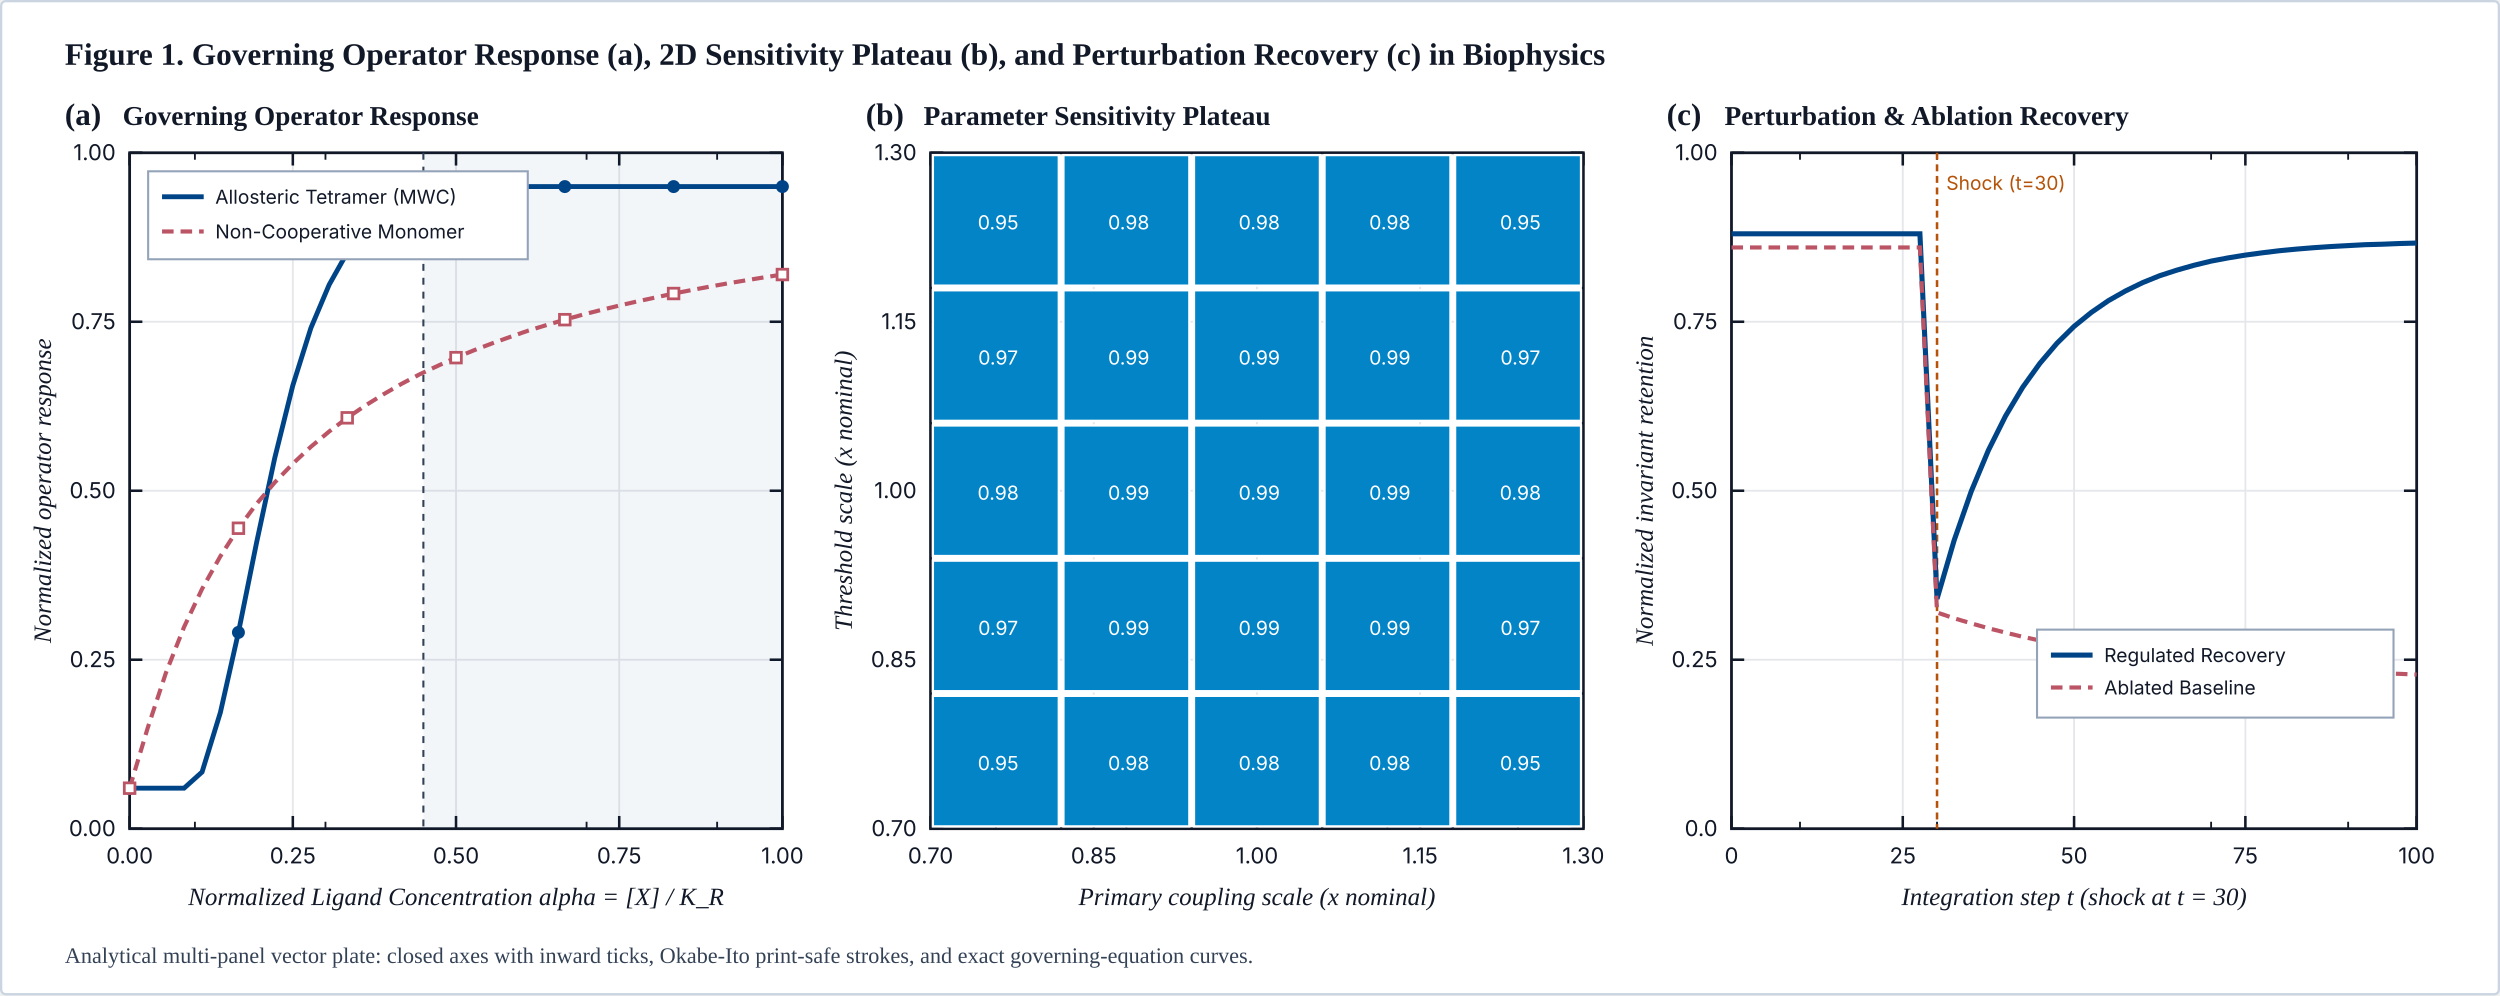
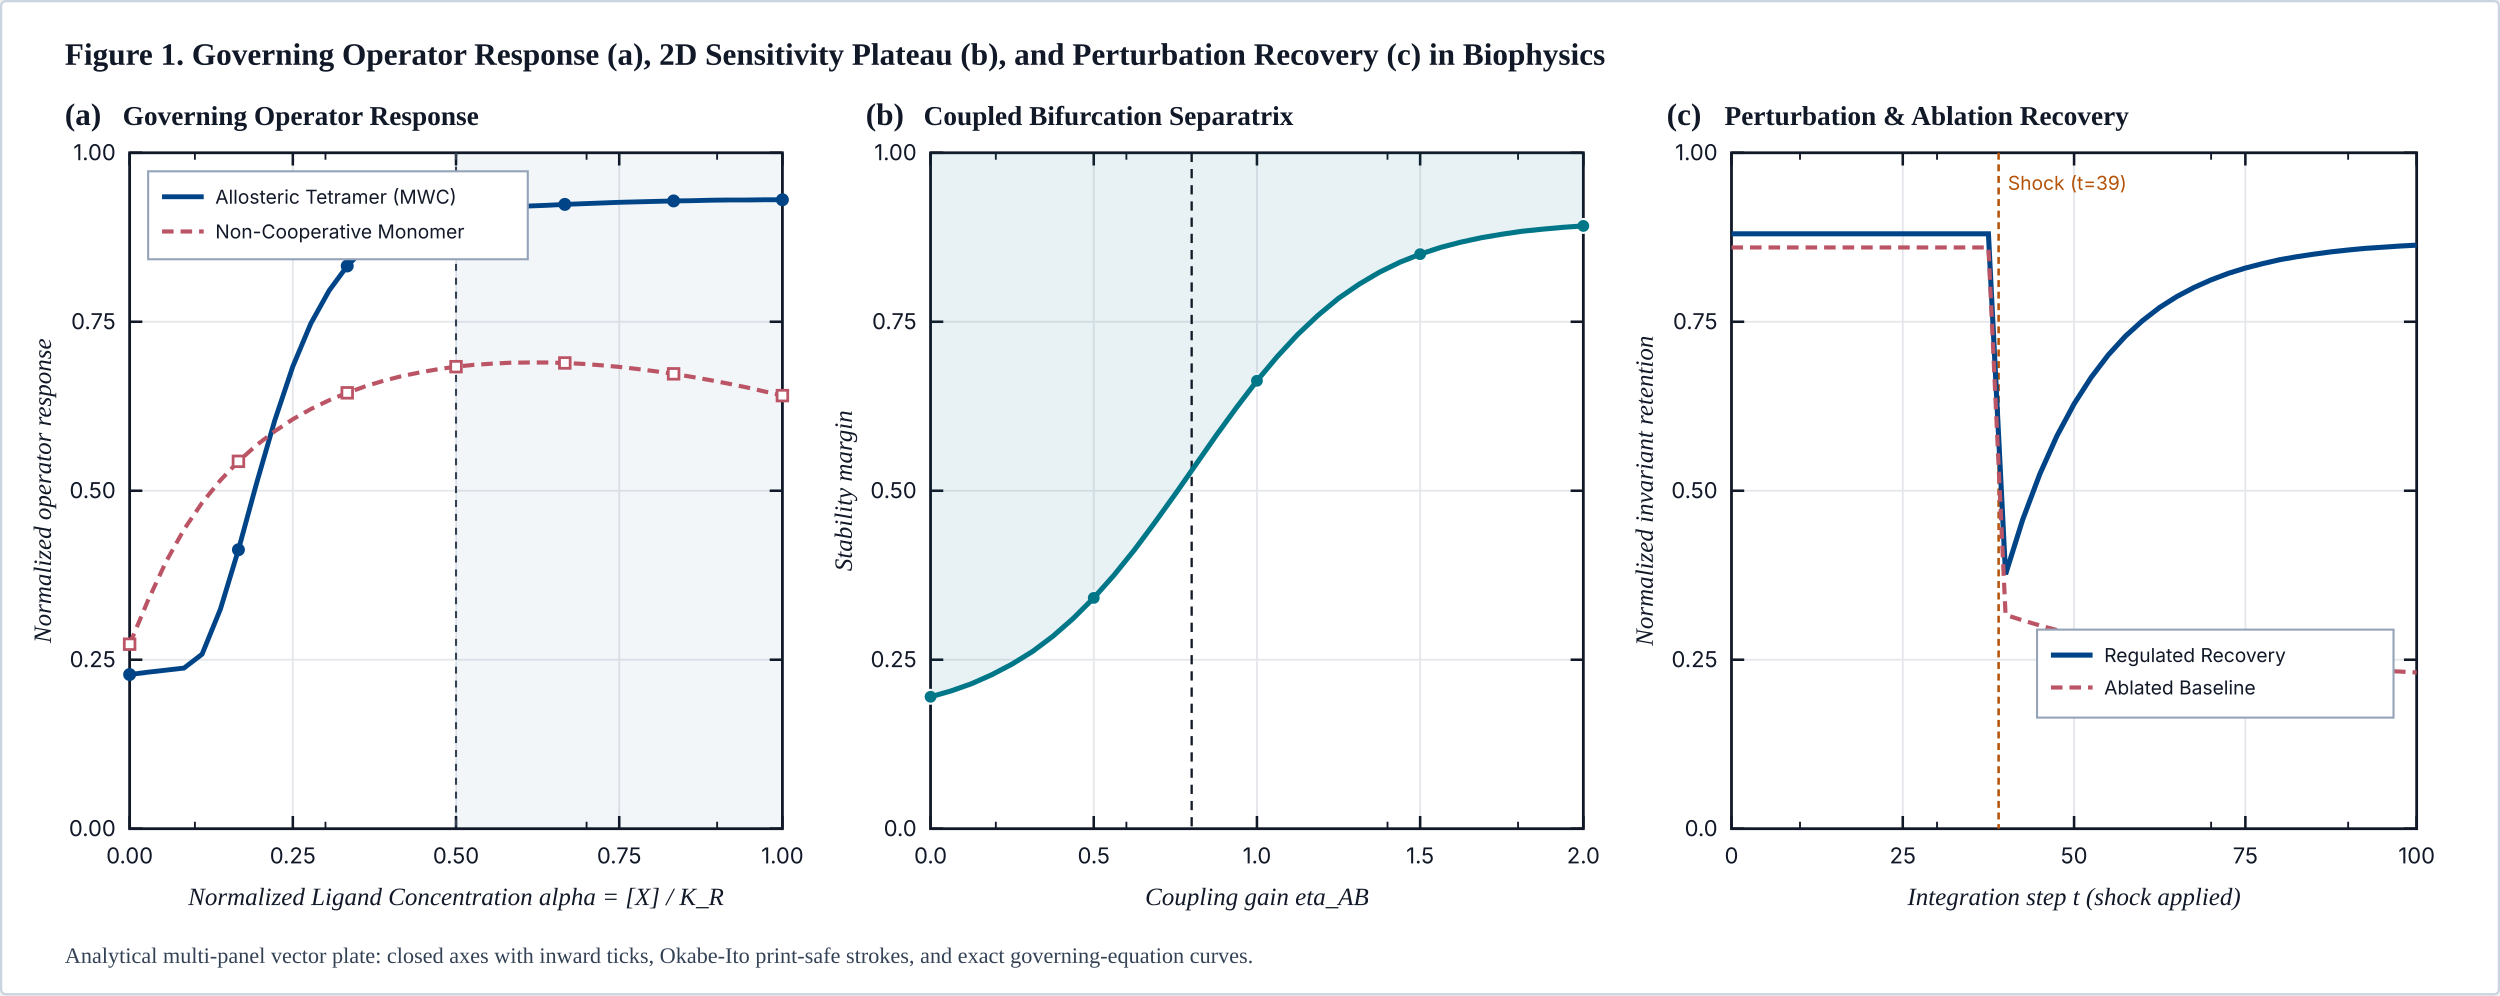
<svg xmlns="http://www.w3.org/2000/svg" viewBox="0 0 1080 430" width="1080" height="430" role="img" data-figure-style="journal-multipanel">
  <rect x="0.5" y="0.5" width="1079" height="429" rx="2" fill="#ffffff" stroke="#cbd5e1" stroke-width="1" />
  <text x="28" y="28" fill="#111827" font-family="Georgia, 'Times New Roman', serif" font-size="13.5" font-weight="700">Figure 1. Governing Operator Response (a), 2D Sensitivity Plateau (b), and Perturbation Recovery (c) in Biophysics</text>
  <text x="28.0" y="54.0" fill="#111827" font-family="Georgia, 'Times New Roman', serif" font-size="13.5" font-weight="700">(a)</text>
  <text x="53.0" y="54.0" fill="#111827" font-family="Georgia, 'Times New Roman', serif" font-size="11.8" font-weight="600">Governing Operator Response</text>
  <line x1="56.0" y1="358.0" x2="338.0" y2="358.0" stroke="#e5e7eb" stroke-width="0.8" />
  <line x1="56.0" y1="285.0" x2="338.0" y2="285.0" stroke="#e5e7eb" stroke-width="0.8" />
  <line x1="56.0" y1="212.0" x2="338.0" y2="212.0" stroke="#e5e7eb" stroke-width="0.8" />
  <line x1="56.0" y1="139.0" x2="338.0" y2="139.0" stroke="#e5e7eb" stroke-width="0.8" />
  <line x1="56.0" y1="66.0" x2="338.0" y2="66.0" stroke="#e5e7eb" stroke-width="0.8" />
  <line x1="56.0" y1="66.0" x2="56.0" y2="358.0" stroke="#e5e7eb" stroke-width="0.8" />
  <line x1="126.5" y1="66.0" x2="126.5" y2="358.0" stroke="#e5e7eb" stroke-width="0.8" />
  <line x1="197.0" y1="66.0" x2="197.0" y2="358.0" stroke="#e5e7eb" stroke-width="0.8" />
  <line x1="267.5" y1="66.0" x2="267.5" y2="358.0" stroke="#e5e7eb" stroke-width="0.8" />
  <line x1="338.0" y1="66.0" x2="338.0" y2="358.0" stroke="#e5e7eb" stroke-width="0.8" />
  <rect x="56.0" y="66.0" width="282.0" height="292.0" fill="none" stroke="#111827" stroke-width="1.2" />
  <line x1="56.0" y1="358.0" x2="56.0" y2="352.5" stroke="#111827" stroke-width="1.1" />
  <line x1="56.0" y1="66.0" x2="56.0" y2="71.5" stroke="#111827" stroke-width="1.1" />
  <text x="56.0" y="373.0" text-anchor="middle" fill="#111827" font-family="Inter, 'Helvetica Neue', Arial, sans-serif" font-size="9.5">0.00</text>
  <line x1="126.5" y1="358.0" x2="126.5" y2="352.5" stroke="#111827" stroke-width="1.1" />
  <line x1="126.5" y1="66.0" x2="126.5" y2="71.5" stroke="#111827" stroke-width="1.1" />
  <text x="126.5" y="373.0" text-anchor="middle" fill="#111827" font-family="Inter, 'Helvetica Neue', Arial, sans-serif" font-size="9.5">0.25</text>
  <line x1="197.0" y1="358.0" x2="197.0" y2="352.5" stroke="#111827" stroke-width="1.1" />
  <line x1="197.0" y1="66.0" x2="197.0" y2="71.5" stroke="#111827" stroke-width="1.1" />
  <text x="197.0" y="373.0" text-anchor="middle" fill="#111827" font-family="Inter, 'Helvetica Neue', Arial, sans-serif" font-size="9.5">0.50</text>
  <line x1="267.5" y1="358.0" x2="267.5" y2="352.5" stroke="#111827" stroke-width="1.1" />
  <line x1="267.5" y1="66.0" x2="267.5" y2="71.5" stroke="#111827" stroke-width="1.1" />
  <text x="267.5" y="373.0" text-anchor="middle" fill="#111827" font-family="Inter, 'Helvetica Neue', Arial, sans-serif" font-size="9.5">0.75</text>
  <line x1="338.0" y1="358.0" x2="338.0" y2="352.5" stroke="#111827" stroke-width="1.1" />
  <line x1="338.0" y1="66.0" x2="338.0" y2="71.5" stroke="#111827" stroke-width="1.1" />
  <text x="338.0" y="373.0" text-anchor="middle" fill="#111827" font-family="Inter, 'Helvetica Neue', Arial, sans-serif" font-size="9.5">1.00</text>
  <line x1="84.2" y1="358.0" x2="84.2" y2="355.0" stroke="#111827" stroke-width="0.8" />
  <line x1="84.2" y1="66.0" x2="84.2" y2="69.0" stroke="#111827" stroke-width="0.8" />
  <line x1="140.6" y1="358.0" x2="140.6" y2="355.0" stroke="#111827" stroke-width="0.8" />
  <line x1="140.6" y1="66.0" x2="140.6" y2="69.0" stroke="#111827" stroke-width="0.8" />
  <line x1="197.0" y1="358.0" x2="197.0" y2="355.0" stroke="#111827" stroke-width="0.8" />
  <line x1="197.0" y1="66.0" x2="197.0" y2="69.0" stroke="#111827" stroke-width="0.8" />
  <line x1="253.4" y1="358.0" x2="253.4" y2="355.0" stroke="#111827" stroke-width="0.8" />
  <line x1="253.4" y1="66.0" x2="253.4" y2="69.0" stroke="#111827" stroke-width="0.8" />
  <line x1="309.8" y1="358.0" x2="309.8" y2="355.0" stroke="#111827" stroke-width="0.8" />
  <line x1="309.8" y1="66.0" x2="309.8" y2="69.0" stroke="#111827" stroke-width="0.8" />
  <line x1="56.0" y1="358.0" x2="61.5" y2="358.0" stroke="#111827" stroke-width="1.1" />
  <line x1="338.0" y1="358.0" x2="332.5" y2="358.0" stroke="#111827" stroke-width="1.1" />
  <text x="50.0" y="361.2" text-anchor="end" fill="#111827" font-family="Inter, 'Helvetica Neue', Arial, sans-serif" font-size="9.5">0.00</text>
  <line x1="56.0" y1="285.0" x2="61.5" y2="285.0" stroke="#111827" stroke-width="1.1" />
  <line x1="338.0" y1="285.0" x2="332.5" y2="285.0" stroke="#111827" stroke-width="1.1" />
  <text x="50.0" y="288.2" text-anchor="end" fill="#111827" font-family="Inter, 'Helvetica Neue', Arial, sans-serif" font-size="9.5">0.25</text>
  <line x1="56.0" y1="212.0" x2="61.5" y2="212.0" stroke="#111827" stroke-width="1.1" />
  <line x1="338.0" y1="212.0" x2="332.5" y2="212.0" stroke="#111827" stroke-width="1.1" />
  <text x="50.0" y="215.2" text-anchor="end" fill="#111827" font-family="Inter, 'Helvetica Neue', Arial, sans-serif" font-size="9.5">0.50</text>
  <line x1="56.0" y1="139.0" x2="61.5" y2="139.0" stroke="#111827" stroke-width="1.1" />
  <line x1="338.0" y1="139.0" x2="332.5" y2="139.0" stroke="#111827" stroke-width="1.1" />
  <text x="50.0" y="142.2" text-anchor="end" fill="#111827" font-family="Inter, 'Helvetica Neue', Arial, sans-serif" font-size="9.5">0.75</text>
  <line x1="56.0" y1="66.0" x2="61.5" y2="66.0" stroke="#111827" stroke-width="1.1" />
  <line x1="338.0" y1="66.0" x2="332.5" y2="66.0" stroke="#111827" stroke-width="1.1" />
  <text x="50.0" y="69.2" text-anchor="end" fill="#111827" font-family="Inter, 'Helvetica Neue', Arial, sans-serif" font-size="9.5">1.00</text>
  <text x="197.0" y="391.0" text-anchor="middle" fill="#111827" font-family="Georgia, 'Times New Roman', serif" font-size="10.8" font-style="italic">Normalized Ligand Concentration alpha = [X] / K_R</text>
  <text x="22.0" y="212.0" text-anchor="middle" transform="rotate(-90 22.0 212.0)" fill="#111827" font-family="Georgia, 'Times New Roman', serif" font-size="10.8" font-style="italic">Normalized operator response</text>
-   <rect x="182.9" y="66.0" width="155.1" height="292.0" fill="#004488" fill-opacity="0.05" />
-   <line x1="182.9" y1="66.0" x2="182.9" y2="358.0" stroke="#334155" stroke-width="0.9" stroke-dasharray="3 3" />
-   <path d="M56.0,340.5 L63.8,340.5 L71.7,340.5 L79.5,340.5 L87.3,333.5 L95.2,307.8 L103.0,273.2 L110.8,234.6 L118.7,197.8 L126.5,166.5 L134.3,141.7 L142.2,123.0 L150.0,109.1 L157.8,98.9 L165.7,91.4 L173.5,85.8 L181.3,81.6 L189.2,80.6 L197.0,80.6 L204.8,80.6 L212.7,80.6 L220.5,80.6 L228.3,80.6 L236.2,80.6 L244.0,80.6 L251.8,80.6 L259.7,80.6 L267.5,80.6 L275.3,80.6 L283.2,80.6 L291.0,80.6 L298.8,80.6 L306.7,80.6 L314.5,80.6 L322.3,80.6 L330.2,80.6 L338.0,80.6" fill="none" stroke="#004488" stroke-width="2.1" />
-   <path d="M56.0,340.5 L63.8,314.5 L71.7,290.6 L79.5,270.9 L87.3,254.4 L95.2,240.3 L103.0,228.2 L110.8,217.7 L118.7,208.4 L126.5,200.3 L134.3,193.0 L142.2,186.4 L150.0,180.5 L157.8,175.2 L165.7,170.3 L173.5,165.8 L181.3,161.7 L189.2,158.0 L197.0,154.5 L204.8,151.3 L212.7,148.3 L220.5,145.5 L228.3,142.8 L236.2,140.4 L244.0,138.1 L251.8,135.9 L259.7,133.9 L267.5,132.0 L275.3,130.2 L283.2,128.5 L291.0,126.8 L298.8,125.3 L306.7,123.8 L314.5,122.4 L322.3,121.1 L330.2,119.8 L338.0,118.6" fill="none" stroke="#bb5566" stroke-width="1.8" stroke-dasharray="5 3" />
-   <circle cx="56.0" cy="340.5" r="2.8" fill="#004488" />
-   <rect x="53.7" y="338.2" width="4.6" height="4.6" fill="#ffffff" stroke="#bb5566" stroke-width="1.2" />
-   <circle cx="103.0" cy="273.2" r="2.8" fill="#004488" />
-   <rect x="100.7" y="225.9" width="4.6" height="4.6" fill="#ffffff" stroke="#bb5566" stroke-width="1.2" />
-   <circle cx="150.0" cy="109.1" r="2.8" fill="#004488" />
-   <rect x="147.7" y="178.2" width="4.6" height="4.6" fill="#ffffff" stroke="#bb5566" stroke-width="1.2" />
-   <circle cx="197.0" cy="80.6" r="2.8" fill="#004488" />
-   <rect x="194.7" y="152.2" width="4.6" height="4.6" fill="#ffffff" stroke="#bb5566" stroke-width="1.2" />
-   <circle cx="244.0" cy="80.6" r="2.8" fill="#004488" />
-   <rect x="241.7" y="135.8" width="4.6" height="4.6" fill="#ffffff" stroke="#bb5566" stroke-width="1.2" />
-   <circle cx="291.0" cy="80.6" r="2.8" fill="#004488" />
-   <rect x="288.7" y="124.5" width="4.6" height="4.6" fill="#ffffff" stroke="#bb5566" stroke-width="1.2" />
-   <circle cx="338.0" cy="80.6" r="2.8" fill="#004488" />
-   <rect x="335.7" y="116.3" width="4.6" height="4.6" fill="#ffffff" stroke="#bb5566" stroke-width="1.2" />
+   <rect x="197.0" y="66.0" width="141.0" height="292.0" fill="#004488" fill-opacity="0.05" />
+   <line x1="197.0" y1="66.0" x2="197.0" y2="358.0" stroke="#334155" stroke-width="0.9" stroke-dasharray="3 3" />
+   <path d="M56.0,291.4 L63.8,290.4 L71.7,289.5 L79.5,288.6 L87.3,282.6 L95.2,263.2 L103.0,237.5 L110.8,208.9 L118.7,181.6 L126.5,158.3 L134.3,139.7 L142.2,125.5 L150.0,114.9 L157.8,106.9 L165.7,100.8 L173.5,96.2 L181.3,92.6 L189.2,91.3 L197.0,90.8 L204.8,90.3 L212.7,89.9 L220.5,89.4 L228.3,89.0 L236.2,88.7 L244.0,88.3 L251.8,88.0 L259.7,87.7 L267.5,87.4 L275.3,87.2 L283.2,87.0 L291.0,86.8 L298.8,86.7 L306.7,86.5 L314.5,86.4 L322.3,86.4 L330.2,86.3 L338.0,86.3" fill="none" stroke="#004488" stroke-width="2.1" />
+   <path d="M56.0,278.3 L63.8,259.7 L71.7,242.7 L79.5,228.7 L87.3,217.2 L95.2,207.5 L103.0,199.3 L110.8,192.3 L118.7,186.3 L126.5,181.1 L134.3,176.7 L142.2,172.9 L150.0,169.7 L157.8,166.9 L165.7,164.5 L173.5,162.5 L181.3,160.9 L189.2,159.5 L197.0,158.4 L204.8,157.6 L212.7,157.1 L220.5,156.7 L228.3,156.6 L236.2,156.6 L244.0,156.8 L251.8,157.2 L259.7,157.8 L267.5,158.5 L275.3,159.4 L283.2,160.4 L291.0,161.5 L298.8,162.8 L306.7,164.2 L314.5,165.7 L322.3,167.3 L330.2,169.1 L338.0,170.9" fill="none" stroke="#bb5566" stroke-width="1.8" stroke-dasharray="5 3" />
+   <circle cx="56.0" cy="291.4" r="2.8" fill="#004488" />
+   <rect x="53.7" y="276.0" width="4.6" height="4.6" fill="#ffffff" stroke="#bb5566" stroke-width="1.2" />
+   <circle cx="103.0" cy="237.5" r="2.8" fill="#004488" />
+   <rect x="100.7" y="197.0" width="4.6" height="4.6" fill="#ffffff" stroke="#bb5566" stroke-width="1.2" />
+   <circle cx="150.0" cy="114.9" r="2.8" fill="#004488" />
+   <rect x="147.7" y="167.4" width="4.6" height="4.6" fill="#ffffff" stroke="#bb5566" stroke-width="1.2" />
+   <circle cx="197.0" cy="90.8" r="2.8" fill="#004488" />
+   <rect x="194.7" y="156.1" width="4.6" height="4.6" fill="#ffffff" stroke="#bb5566" stroke-width="1.2" />
+   <circle cx="244.0" cy="88.3" r="2.8" fill="#004488" />
+   <rect x="241.7" y="154.5" width="4.6" height="4.6" fill="#ffffff" stroke="#bb5566" stroke-width="1.2" />
+   <circle cx="291.0" cy="86.8" r="2.8" fill="#004488" />
+   <rect x="288.7" y="159.2" width="4.6" height="4.6" fill="#ffffff" stroke="#bb5566" stroke-width="1.2" />
+   <circle cx="338.0" cy="86.3" r="2.8" fill="#004488" />
+   <rect x="335.7" y="168.6" width="4.6" height="4.6" fill="#ffffff" stroke="#bb5566" stroke-width="1.2" />
  <rect x="64.0" y="74.0" width="164" height="38" fill="#ffffff" stroke="#94a3b8" stroke-width="0.9" />
  <line x1="70.0" y1="85.0" x2="88.0" y2="85.0" stroke="#004488" stroke-width="2.1" />
  <text x="93.0" y="88.0" fill="#111827" font-family="Inter, 'Helvetica Neue', Arial, sans-serif" font-size="8.3">Allosteric Tetramer (MWC)</text>
  <line x1="70.0" y1="100.0" x2="88.0" y2="100.0" stroke="#bb5566" stroke-width="1.8" stroke-dasharray="5 3" />
  <text x="93.0" y="103.0" fill="#111827" font-family="Inter, 'Helvetica Neue', Arial, sans-serif" font-size="8.3">Non-Cooperative Monomer</text>
  <text x="374.0" y="54.0" fill="#111827" font-family="Georgia, 'Times New Roman', serif" font-size="13.5" font-weight="700">(b)</text>
-   <text x="399.0" y="54.0" fill="#111827" font-family="Georgia, 'Times New Roman', serif" font-size="11.8" font-weight="600">Parameter Sensitivity Plateau</text>
+   <text x="399.0" y="54.0" fill="#111827" font-family="Georgia, 'Times New Roman', serif" font-size="11.8" font-weight="600">Coupled Bifurcation Separatrix</text>
  <line x1="402.0" y1="358.0" x2="684.0" y2="358.0" stroke="#e5e7eb" stroke-width="0.8" />
  <line x1="402.0" y1="285.0" x2="684.0" y2="285.0" stroke="#e5e7eb" stroke-width="0.8" />
  <line x1="402.0" y1="212.0" x2="684.0" y2="212.0" stroke="#e5e7eb" stroke-width="0.8" />
  <line x1="402.0" y1="139.0" x2="684.0" y2="139.0" stroke="#e5e7eb" stroke-width="0.8" />
  <line x1="402.0" y1="66.0" x2="684.0" y2="66.0" stroke="#e5e7eb" stroke-width="0.8" />
  <line x1="402.0" y1="66.0" x2="402.0" y2="358.0" stroke="#e5e7eb" stroke-width="0.8" />
  <line x1="472.5" y1="66.0" x2="472.5" y2="358.0" stroke="#e5e7eb" stroke-width="0.8" />
  <line x1="543.0" y1="66.0" x2="543.0" y2="358.0" stroke="#e5e7eb" stroke-width="0.8" />
  <line x1="613.5" y1="66.0" x2="613.5" y2="358.0" stroke="#e5e7eb" stroke-width="0.8" />
  <line x1="684.0" y1="66.0" x2="684.0" y2="358.0" stroke="#e5e7eb" stroke-width="0.8" />
  <rect x="402.0" y="66.0" width="282.0" height="292.0" fill="none" stroke="#111827" stroke-width="1.2" />
  <line x1="402.0" y1="358.0" x2="402.0" y2="352.5" stroke="#111827" stroke-width="1.1" />
  <line x1="402.0" y1="66.0" x2="402.0" y2="71.5" stroke="#111827" stroke-width="1.1" />
-   <text x="402.0" y="373.0" text-anchor="middle" fill="#111827" font-family="Inter, 'Helvetica Neue', Arial, sans-serif" font-size="9.5">0.70</text>
+   <text x="402.0" y="373.0" text-anchor="middle" fill="#111827" font-family="Inter, 'Helvetica Neue', Arial, sans-serif" font-size="9.5">0.0</text>
  <line x1="472.5" y1="358.0" x2="472.5" y2="352.5" stroke="#111827" stroke-width="1.1" />
  <line x1="472.5" y1="66.0" x2="472.5" y2="71.5" stroke="#111827" stroke-width="1.1" />
-   <text x="472.5" y="373.0" text-anchor="middle" fill="#111827" font-family="Inter, 'Helvetica Neue', Arial, sans-serif" font-size="9.5">0.85</text>
+   <text x="472.5" y="373.0" text-anchor="middle" fill="#111827" font-family="Inter, 'Helvetica Neue', Arial, sans-serif" font-size="9.5">0.5</text>
  <line x1="543.0" y1="358.0" x2="543.0" y2="352.5" stroke="#111827" stroke-width="1.1" />
  <line x1="543.0" y1="66.0" x2="543.0" y2="71.5" stroke="#111827" stroke-width="1.1" />
-   <text x="543.0" y="373.0" text-anchor="middle" fill="#111827" font-family="Inter, 'Helvetica Neue', Arial, sans-serif" font-size="9.5">1.00</text>
+   <text x="543.0" y="373.0" text-anchor="middle" fill="#111827" font-family="Inter, 'Helvetica Neue', Arial, sans-serif" font-size="9.5">1.0</text>
  <line x1="613.5" y1="358.0" x2="613.5" y2="352.5" stroke="#111827" stroke-width="1.1" />
  <line x1="613.5" y1="66.0" x2="613.5" y2="71.5" stroke="#111827" stroke-width="1.1" />
-   <text x="613.5" y="373.0" text-anchor="middle" fill="#111827" font-family="Inter, 'Helvetica Neue', Arial, sans-serif" font-size="9.5">1.15</text>
+   <text x="613.5" y="373.0" text-anchor="middle" fill="#111827" font-family="Inter, 'Helvetica Neue', Arial, sans-serif" font-size="9.5">1.5</text>
  <line x1="684.0" y1="358.0" x2="684.0" y2="352.5" stroke="#111827" stroke-width="1.1" />
  <line x1="684.0" y1="66.0" x2="684.0" y2="71.5" stroke="#111827" stroke-width="1.1" />
-   <text x="684.0" y="373.0" text-anchor="middle" fill="#111827" font-family="Inter, 'Helvetica Neue', Arial, sans-serif" font-size="9.5">1.30</text>
+   <text x="684.0" y="373.0" text-anchor="middle" fill="#111827" font-family="Inter, 'Helvetica Neue', Arial, sans-serif" font-size="9.5">2.0</text>
  <line x1="430.2" y1="358.0" x2="430.2" y2="355.0" stroke="#111827" stroke-width="0.8" />
  <line x1="430.2" y1="66.0" x2="430.2" y2="69.0" stroke="#111827" stroke-width="0.8" />
  <line x1="486.6" y1="358.0" x2="486.6" y2="355.0" stroke="#111827" stroke-width="0.8" />
  <line x1="486.6" y1="66.0" x2="486.6" y2="69.0" stroke="#111827" stroke-width="0.8" />
  <line x1="543.0" y1="358.0" x2="543.0" y2="355.0" stroke="#111827" stroke-width="0.8" />
  <line x1="543.0" y1="66.0" x2="543.0" y2="69.0" stroke="#111827" stroke-width="0.8" />
  <line x1="599.4" y1="358.0" x2="599.4" y2="355.0" stroke="#111827" stroke-width="0.8" />
  <line x1="599.4" y1="66.0" x2="599.4" y2="69.0" stroke="#111827" stroke-width="0.8" />
  <line x1="655.8" y1="358.0" x2="655.8" y2="355.0" stroke="#111827" stroke-width="0.8" />
  <line x1="655.8" y1="66.0" x2="655.8" y2="69.0" stroke="#111827" stroke-width="0.8" />
  <line x1="402.0" y1="358.0" x2="407.5" y2="358.0" stroke="#111827" stroke-width="1.1" />
  <line x1="684.0" y1="358.0" x2="678.5" y2="358.0" stroke="#111827" stroke-width="1.1" />
-   <text x="396.0" y="361.2" text-anchor="end" fill="#111827" font-family="Inter, 'Helvetica Neue', Arial, sans-serif" font-size="9.5">0.70</text>
+   <text x="396.0" y="361.2" text-anchor="end" fill="#111827" font-family="Inter, 'Helvetica Neue', Arial, sans-serif" font-size="9.5">0.0</text>
  <line x1="402.0" y1="285.0" x2="407.5" y2="285.0" stroke="#111827" stroke-width="1.1" />
  <line x1="684.0" y1="285.0" x2="678.5" y2="285.0" stroke="#111827" stroke-width="1.1" />
-   <text x="396.0" y="288.2" text-anchor="end" fill="#111827" font-family="Inter, 'Helvetica Neue', Arial, sans-serif" font-size="9.5">0.85</text>
+   <text x="396.0" y="288.2" text-anchor="end" fill="#111827" font-family="Inter, 'Helvetica Neue', Arial, sans-serif" font-size="9.5">0.25</text>
  <line x1="402.0" y1="212.0" x2="407.5" y2="212.0" stroke="#111827" stroke-width="1.1" />
  <line x1="684.0" y1="212.0" x2="678.5" y2="212.0" stroke="#111827" stroke-width="1.1" />
-   <text x="396.0" y="215.2" text-anchor="end" fill="#111827" font-family="Inter, 'Helvetica Neue', Arial, sans-serif" font-size="9.5">1.00</text>
+   <text x="396.0" y="215.2" text-anchor="end" fill="#111827" font-family="Inter, 'Helvetica Neue', Arial, sans-serif" font-size="9.5">0.50</text>
  <line x1="402.0" y1="139.0" x2="407.5" y2="139.0" stroke="#111827" stroke-width="1.1" />
  <line x1="684.0" y1="139.0" x2="678.5" y2="139.0" stroke="#111827" stroke-width="1.1" />
-   <text x="396.0" y="142.2" text-anchor="end" fill="#111827" font-family="Inter, 'Helvetica Neue', Arial, sans-serif" font-size="9.5">1.15</text>
+   <text x="396.0" y="142.2" text-anchor="end" fill="#111827" font-family="Inter, 'Helvetica Neue', Arial, sans-serif" font-size="9.5">0.75</text>
  <line x1="402.0" y1="66.0" x2="407.5" y2="66.0" stroke="#111827" stroke-width="1.1" />
  <line x1="684.0" y1="66.0" x2="678.5" y2="66.0" stroke="#111827" stroke-width="1.1" />
-   <text x="396.0" y="69.2" text-anchor="end" fill="#111827" font-family="Inter, 'Helvetica Neue', Arial, sans-serif" font-size="9.5">1.30</text>
-   <text x="543.0" y="391.0" text-anchor="middle" fill="#111827" font-family="Georgia, 'Times New Roman', serif" font-size="10.8" font-style="italic">Primary coupling scale (x nominal)</text>
-   <text x="368.0" y="212.0" text-anchor="middle" transform="rotate(-90 368.0 212.0)" fill="#111827" font-family="Georgia, 'Times New Roman', serif" font-size="10.8" font-style="italic">Threshold scale (x nominal)</text>
-   <rect x="403.0" y="300.6" width="54.4" height="56.4" fill="#0284c7" stroke="#ffffff" stroke-width="1.0" />
-   <text x="431.2" y="332.7" text-anchor="middle" fill="#ffffff" font-family="Inter, 'Helvetica Neue', Arial, sans-serif" font-size="8.4">0.95</text>
-   <rect x="459.4" y="300.6" width="54.4" height="56.4" fill="#0284c7" stroke="#ffffff" stroke-width="1.0" />
-   <text x="487.6" y="332.7" text-anchor="middle" fill="#ffffff" font-family="Inter, 'Helvetica Neue', Arial, sans-serif" font-size="8.4">0.98</text>
-   <rect x="515.8" y="300.6" width="54.4" height="56.4" fill="#0284c7" stroke="#ffffff" stroke-width="1.0" />
-   <text x="544.0" y="332.7" text-anchor="middle" fill="#ffffff" font-family="Inter, 'Helvetica Neue', Arial, sans-serif" font-size="8.4">0.98</text>
-   <rect x="572.2" y="300.6" width="54.4" height="56.4" fill="#0284c7" stroke="#ffffff" stroke-width="1.0" />
-   <text x="600.4" y="332.7" text-anchor="middle" fill="#ffffff" font-family="Inter, 'Helvetica Neue', Arial, sans-serif" font-size="8.4">0.98</text>
-   <rect x="628.6" y="300.6" width="54.4" height="56.4" fill="#0284c7" stroke="#ffffff" stroke-width="1.0" />
-   <text x="656.8" y="332.7" text-anchor="middle" fill="#ffffff" font-family="Inter, 'Helvetica Neue', Arial, sans-serif" font-size="8.4">0.95</text>
-   <rect x="403.0" y="242.2" width="54.4" height="56.4" fill="#0284c7" stroke="#ffffff" stroke-width="1.0" />
-   <text x="431.2" y="274.3" text-anchor="middle" fill="#ffffff" font-family="Inter, 'Helvetica Neue', Arial, sans-serif" font-size="8.4">0.97</text>
-   <rect x="459.4" y="242.2" width="54.4" height="56.4" fill="#0284c7" stroke="#ffffff" stroke-width="1.0" />
-   <text x="487.6" y="274.3" text-anchor="middle" fill="#ffffff" font-family="Inter, 'Helvetica Neue', Arial, sans-serif" font-size="8.4">0.99</text>
-   <rect x="515.8" y="242.2" width="54.4" height="56.4" fill="#0284c7" stroke="#ffffff" stroke-width="1.0" />
-   <text x="544.0" y="274.3" text-anchor="middle" fill="#ffffff" font-family="Inter, 'Helvetica Neue', Arial, sans-serif" font-size="8.4">0.99</text>
-   <rect x="572.2" y="242.2" width="54.4" height="56.4" fill="#0284c7" stroke="#ffffff" stroke-width="1.0" />
-   <text x="600.4" y="274.3" text-anchor="middle" fill="#ffffff" font-family="Inter, 'Helvetica Neue', Arial, sans-serif" font-size="8.4">0.99</text>
-   <rect x="628.6" y="242.2" width="54.4" height="56.4" fill="#0284c7" stroke="#ffffff" stroke-width="1.0" />
-   <text x="656.8" y="274.3" text-anchor="middle" fill="#ffffff" font-family="Inter, 'Helvetica Neue', Arial, sans-serif" font-size="8.4">0.97</text>
-   <rect x="403.0" y="183.8" width="54.4" height="56.4" fill="#0284c7" stroke="#ffffff" stroke-width="1.0" />
-   <text x="431.2" y="215.9" text-anchor="middle" fill="#ffffff" font-family="Inter, 'Helvetica Neue', Arial, sans-serif" font-size="8.4">0.98</text>
-   <rect x="459.4" y="183.8" width="54.4" height="56.4" fill="#0284c7" stroke="#ffffff" stroke-width="1.0" />
-   <text x="487.6" y="215.9" text-anchor="middle" fill="#ffffff" font-family="Inter, 'Helvetica Neue', Arial, sans-serif" font-size="8.4">0.99</text>
-   <rect x="515.8" y="183.8" width="54.4" height="56.4" fill="#0284c7" stroke="#ffffff" stroke-width="1.0" />
-   <text x="544.0" y="215.9" text-anchor="middle" fill="#ffffff" font-family="Inter, 'Helvetica Neue', Arial, sans-serif" font-size="8.4">0.99</text>
-   <rect x="572.2" y="183.8" width="54.4" height="56.4" fill="#0284c7" stroke="#ffffff" stroke-width="1.0" />
-   <text x="600.4" y="215.9" text-anchor="middle" fill="#ffffff" font-family="Inter, 'Helvetica Neue', Arial, sans-serif" font-size="8.4">0.99</text>
-   <rect x="628.6" y="183.8" width="54.4" height="56.4" fill="#0284c7" stroke="#ffffff" stroke-width="1.0" />
-   <text x="656.8" y="215.9" text-anchor="middle" fill="#ffffff" font-family="Inter, 'Helvetica Neue', Arial, sans-serif" font-size="8.4">0.98</text>
-   <rect x="403.0" y="125.4" width="54.4" height="56.4" fill="#0284c7" stroke="#ffffff" stroke-width="1.0" />
-   <text x="431.2" y="157.5" text-anchor="middle" fill="#ffffff" font-family="Inter, 'Helvetica Neue', Arial, sans-serif" font-size="8.4">0.97</text>
-   <rect x="459.4" y="125.4" width="54.4" height="56.4" fill="#0284c7" stroke="#ffffff" stroke-width="1.0" />
-   <text x="487.6" y="157.5" text-anchor="middle" fill="#ffffff" font-family="Inter, 'Helvetica Neue', Arial, sans-serif" font-size="8.4">0.99</text>
-   <rect x="515.8" y="125.4" width="54.4" height="56.4" fill="#0284c7" stroke="#ffffff" stroke-width="1.0" />
-   <text x="544.0" y="157.5" text-anchor="middle" fill="#ffffff" font-family="Inter, 'Helvetica Neue', Arial, sans-serif" font-size="8.4">0.99</text>
-   <rect x="572.2" y="125.4" width="54.4" height="56.4" fill="#0284c7" stroke="#ffffff" stroke-width="1.0" />
-   <text x="600.4" y="157.5" text-anchor="middle" fill="#ffffff" font-family="Inter, 'Helvetica Neue', Arial, sans-serif" font-size="8.4">0.99</text>
-   <rect x="628.6" y="125.4" width="54.4" height="56.4" fill="#0284c7" stroke="#ffffff" stroke-width="1.0" />
-   <text x="656.8" y="157.5" text-anchor="middle" fill="#ffffff" font-family="Inter, 'Helvetica Neue', Arial, sans-serif" font-size="8.4">0.97</text>
-   <rect x="403.0" y="67.0" width="54.4" height="56.4" fill="#0284c7" stroke="#ffffff" stroke-width="1.0" />
-   <text x="431.2" y="99.1" text-anchor="middle" fill="#ffffff" font-family="Inter, 'Helvetica Neue', Arial, sans-serif" font-size="8.4">0.95</text>
-   <rect x="459.4" y="67.0" width="54.4" height="56.4" fill="#0284c7" stroke="#ffffff" stroke-width="1.0" />
-   <text x="487.6" y="99.1" text-anchor="middle" fill="#ffffff" font-family="Inter, 'Helvetica Neue', Arial, sans-serif" font-size="8.4">0.98</text>
-   <rect x="515.8" y="67.0" width="54.4" height="56.4" fill="#0284c7" stroke="#ffffff" stroke-width="1.0" />
-   <text x="544.0" y="99.1" text-anchor="middle" fill="#ffffff" font-family="Inter, 'Helvetica Neue', Arial, sans-serif" font-size="8.4">0.98</text>
-   <rect x="572.2" y="67.0" width="54.4" height="56.4" fill="#0284c7" stroke="#ffffff" stroke-width="1.0" />
-   <text x="600.4" y="99.1" text-anchor="middle" fill="#ffffff" font-family="Inter, 'Helvetica Neue', Arial, sans-serif" font-size="8.4">0.98</text>
-   <rect x="628.6" y="67.0" width="54.4" height="56.4" fill="#0284c7" stroke="#ffffff" stroke-width="1.0" />
-   <text x="656.8" y="99.1" text-anchor="middle" fill="#ffffff" font-family="Inter, 'Helvetica Neue', Arial, sans-serif" font-size="8.4">0.95</text>
+   <text x="396.0" y="69.2" text-anchor="end" fill="#111827" font-family="Inter, 'Helvetica Neue', Arial, sans-serif" font-size="9.5">1.00</text>
+   <text x="543.0" y="391.0" text-anchor="middle" fill="#111827" font-family="Georgia, 'Times New Roman', serif" font-size="10.8" font-style="italic">Coupling gain eta_AB</text>
+   <text x="368.0" y="212.0" text-anchor="middle" transform="rotate(-90 368.0 212.0)" fill="#111827" font-family="Georgia, 'Times New Roman', serif" font-size="10.8" font-style="italic">Stability margin</text>
+   <circle cx="402.0" cy="301.0" r="3.0" fill="#007788" stroke="#ffffff" stroke-width="0.9" />
+   <circle cx="472.5" cy="258.3" r="3.0" fill="#007788" stroke="#ffffff" stroke-width="0.9" />
+   <circle cx="543.0" cy="164.5" r="3.0" fill="#007788" stroke="#ffffff" stroke-width="0.9" />
+   <circle cx="613.5" cy="109.8" r="3.0" fill="#007788" stroke="#ffffff" stroke-width="0.9" />
+   <circle cx="684.0" cy="97.6" r="3.0" fill="#007788" stroke="#ffffff" stroke-width="0.9" />
+   <polygon points="402.0,66.0 402.0,301.0 410.8,298.5 419.6,295.4 428.4,291.5 437.2,286.9 446.1,281.4 454.9,274.8 463.7,267.1 472.5,258.3 481.3,248.4 490.1,237.5 498.9,225.7 507.8,213.3 516.6,200.7 525.4,188.1 534.2,176.0 543.0,164.5 551.8,154.0 560.6,144.5 569.4,136.2 578.2,128.9 587.1,122.8 595.9,117.6 604.7,113.3 613.5,109.8 622.3,106.9 631.1,104.6 639.9,102.7 648.8,101.2 657.6,99.9 666.4,99.0 675.2,98.2 684.0,97.6 684.0,66.0" fill="#007788" fill-opacity="0.09" />
+   <line x1="514.8" y1="66.0" x2="514.8" y2="358.0" stroke="#111827" stroke-width="1.0" stroke-dasharray="4 3" />
+   <path d="M402.0,301.0 L410.8,298.5 L419.6,295.4 L428.4,291.5 L437.2,286.9 L446.1,281.4 L454.9,274.8 L463.7,267.1 L472.5,258.3 L481.3,248.4 L490.1,237.5 L498.9,225.7 L507.8,213.3 L516.6,200.7 L525.4,188.1 L534.2,176.0 L543.0,164.5 L551.8,154.0 L560.6,144.5 L569.4,136.2 L578.2,128.9 L587.1,122.8 L595.9,117.6 L604.7,113.3 L613.5,109.8 L622.3,106.9 L631.1,104.6 L639.9,102.7 L648.8,101.2 L657.6,99.9 L666.4,99.0 L675.2,98.2 L684.0,97.6" fill="none" stroke="#007788" stroke-width="2.2" />
  <text x="720.0" y="54.0" fill="#111827" font-family="Georgia, 'Times New Roman', serif" font-size="13.5" font-weight="700">(c)</text>
  <text x="745.0" y="54.0" fill="#111827" font-family="Georgia, 'Times New Roman', serif" font-size="11.8" font-weight="600">Perturbation &amp; Ablation Recovery</text>
  <line x1="748.0" y1="358.0" x2="1044.0" y2="358.0" stroke="#e5e7eb" stroke-width="0.8" />
  <line x1="748.0" y1="285.0" x2="1044.0" y2="285.0" stroke="#e5e7eb" stroke-width="0.8" />
  <line x1="748.0" y1="212.0" x2="1044.0" y2="212.0" stroke="#e5e7eb" stroke-width="0.8" />
  <line x1="748.0" y1="139.0" x2="1044.0" y2="139.0" stroke="#e5e7eb" stroke-width="0.8" />
  <line x1="748.0" y1="66.0" x2="1044.0" y2="66.0" stroke="#e5e7eb" stroke-width="0.8" />
  <line x1="748.0" y1="66.0" x2="748.0" y2="358.0" stroke="#e5e7eb" stroke-width="0.8" />
  <line x1="822.0" y1="66.0" x2="822.0" y2="358.0" stroke="#e5e7eb" stroke-width="0.8" />
  <line x1="896.0" y1="66.0" x2="896.0" y2="358.0" stroke="#e5e7eb" stroke-width="0.8" />
  <line x1="970.0" y1="66.0" x2="970.0" y2="358.0" stroke="#e5e7eb" stroke-width="0.8" />
  <line x1="1044.0" y1="66.0" x2="1044.0" y2="358.0" stroke="#e5e7eb" stroke-width="0.8" />
  <rect x="748.0" y="66.0" width="296.0" height="292.0" fill="none" stroke="#111827" stroke-width="1.2" />
  <line x1="748.0" y1="358.0" x2="748.0" y2="352.5" stroke="#111827" stroke-width="1.1" />
  <line x1="748.0" y1="66.0" x2="748.0" y2="71.5" stroke="#111827" stroke-width="1.1" />
  <text x="748.0" y="373.0" text-anchor="middle" fill="#111827" font-family="Inter, 'Helvetica Neue', Arial, sans-serif" font-size="9.5">0</text>
  <line x1="822.0" y1="358.0" x2="822.0" y2="352.5" stroke="#111827" stroke-width="1.1" />
  <line x1="822.0" y1="66.0" x2="822.0" y2="71.5" stroke="#111827" stroke-width="1.1" />
  <text x="822.0" y="373.0" text-anchor="middle" fill="#111827" font-family="Inter, 'Helvetica Neue', Arial, sans-serif" font-size="9.5">25</text>
  <line x1="896.0" y1="358.0" x2="896.0" y2="352.5" stroke="#111827" stroke-width="1.1" />
  <line x1="896.0" y1="66.0" x2="896.0" y2="71.5" stroke="#111827" stroke-width="1.1" />
  <text x="896.0" y="373.0" text-anchor="middle" fill="#111827" font-family="Inter, 'Helvetica Neue', Arial, sans-serif" font-size="9.5">50</text>
  <line x1="970.0" y1="358.0" x2="970.0" y2="352.5" stroke="#111827" stroke-width="1.1" />
  <line x1="970.0" y1="66.0" x2="970.0" y2="71.5" stroke="#111827" stroke-width="1.1" />
  <text x="970.0" y="373.0" text-anchor="middle" fill="#111827" font-family="Inter, 'Helvetica Neue', Arial, sans-serif" font-size="9.5">75</text>
  <line x1="1044.0" y1="358.0" x2="1044.0" y2="352.5" stroke="#111827" stroke-width="1.1" />
  <line x1="1044.0" y1="66.0" x2="1044.0" y2="71.5" stroke="#111827" stroke-width="1.1" />
  <text x="1044.0" y="373.0" text-anchor="middle" fill="#111827" font-family="Inter, 'Helvetica Neue', Arial, sans-serif" font-size="9.5">100</text>
  <line x1="777.6" y1="358.0" x2="777.6" y2="355.0" stroke="#111827" stroke-width="0.8" />
  <line x1="777.6" y1="66.0" x2="777.6" y2="69.0" stroke="#111827" stroke-width="0.8" />
  <line x1="836.8" y1="358.0" x2="836.8" y2="355.0" stroke="#111827" stroke-width="0.8" />
  <line x1="836.8" y1="66.0" x2="836.8" y2="69.0" stroke="#111827" stroke-width="0.8" />
  <line x1="896.0" y1="358.0" x2="896.0" y2="355.0" stroke="#111827" stroke-width="0.8" />
  <line x1="896.0" y1="66.0" x2="896.0" y2="69.0" stroke="#111827" stroke-width="0.8" />
  <line x1="955.2" y1="358.0" x2="955.2" y2="355.0" stroke="#111827" stroke-width="0.8" />
  <line x1="955.2" y1="66.0" x2="955.2" y2="69.0" stroke="#111827" stroke-width="0.8" />
  <line x1="1014.4" y1="358.0" x2="1014.4" y2="355.0" stroke="#111827" stroke-width="0.8" />
  <line x1="1014.4" y1="66.0" x2="1014.4" y2="69.0" stroke="#111827" stroke-width="0.8" />
  <line x1="748.0" y1="358.0" x2="753.5" y2="358.0" stroke="#111827" stroke-width="1.1" />
  <line x1="1044.0" y1="358.0" x2="1038.5" y2="358.0" stroke="#111827" stroke-width="1.1" />
  <text x="742.0" y="361.2" text-anchor="end" fill="#111827" font-family="Inter, 'Helvetica Neue', Arial, sans-serif" font-size="9.5">0.0</text>
  <line x1="748.0" y1="285.0" x2="753.5" y2="285.0" stroke="#111827" stroke-width="1.1" />
  <line x1="1044.0" y1="285.0" x2="1038.5" y2="285.0" stroke="#111827" stroke-width="1.1" />
  <text x="742.0" y="288.2" text-anchor="end" fill="#111827" font-family="Inter, 'Helvetica Neue', Arial, sans-serif" font-size="9.5">0.25</text>
  <line x1="748.0" y1="212.0" x2="753.5" y2="212.0" stroke="#111827" stroke-width="1.1" />
  <line x1="1044.0" y1="212.0" x2="1038.5" y2="212.0" stroke="#111827" stroke-width="1.1" />
  <text x="742.0" y="215.2" text-anchor="end" fill="#111827" font-family="Inter, 'Helvetica Neue', Arial, sans-serif" font-size="9.5">0.50</text>
  <line x1="748.0" y1="139.0" x2="753.5" y2="139.0" stroke="#111827" stroke-width="1.1" />
  <line x1="1044.0" y1="139.0" x2="1038.5" y2="139.0" stroke="#111827" stroke-width="1.1" />
  <text x="742.0" y="142.2" text-anchor="end" fill="#111827" font-family="Inter, 'Helvetica Neue', Arial, sans-serif" font-size="9.5">0.75</text>
  <line x1="748.0" y1="66.0" x2="753.5" y2="66.0" stroke="#111827" stroke-width="1.1" />
  <line x1="1044.0" y1="66.0" x2="1038.5" y2="66.0" stroke="#111827" stroke-width="1.1" />
  <text x="742.0" y="69.2" text-anchor="end" fill="#111827" font-family="Inter, 'Helvetica Neue', Arial, sans-serif" font-size="9.5">1.00</text>
-   <text x="896.0" y="391.0" text-anchor="middle" fill="#111827" font-family="Georgia, 'Times New Roman', serif" font-size="10.8" font-style="italic">Integration step t (shock at t = 30)</text>
+   <text x="896.0" y="391.0" text-anchor="middle" fill="#111827" font-family="Georgia, 'Times New Roman', serif" font-size="10.8" font-style="italic">Integration step t (shock applied)</text>
  <text x="714.0" y="212.0" text-anchor="middle" transform="rotate(-90 714.0 212.0)" fill="#111827" font-family="Georgia, 'Times New Roman', serif" font-size="10.8" font-style="italic">Normalized invariant retention</text>
-   <line x1="836.8" y1="66.0" x2="836.8" y2="358.0" stroke="#b45309" stroke-width="1.1" stroke-dasharray="3 2" />
-   <text x="840.8" y="82.0" fill="#b45309" font-family="Inter, 'Helvetica Neue', Arial, sans-serif" font-size="8.3">Shock (t=30)</text>
-   <path d="M748.0,101.0 L755.4,101.0 L762.8,101.0 L770.2,101.0 L777.6,101.0 L785.0,101.0 L792.4,101.0 L799.8,101.0 L807.2,101.0 L814.6,101.0 L822.0,101.0 L829.4,101.0 L836.8,258.7 L844.2,233.4 L851.6,212.2 L859.0,194.5 L866.4,179.7 L873.8,167.3 L881.2,157.0 L888.6,148.3 L896.0,141.0 L903.4,135.0 L910.8,129.9 L918.2,125.7 L925.6,122.1 L933.0,119.1 L940.4,116.7 L947.8,114.6 L955.2,112.8 L962.6,111.4 L970.0,110.2 L977.4,109.2 L984.8,108.3 L992.2,107.6 L999.6,107.0 L1007.0,106.5 L1014.4,106.1 L1021.8,105.7 L1029.2,105.5 L1036.6,105.2 L1044.0,105.0" fill="none" stroke="#004488" stroke-width="2.2" />
-   <path d="M748.0,106.9 L755.4,106.9 L762.8,106.9 L770.2,106.9 L777.6,106.9 L785.0,106.9 L792.4,106.9 L799.8,106.9 L807.2,106.9 L814.6,106.9 L822.0,106.9 L829.4,106.9 L836.8,264.6 L844.2,267.1 L851.6,269.3 L859.0,271.4 L866.4,273.3 L873.8,275.1 L881.2,276.7 L888.6,278.1 L896.0,279.5 L903.4,280.7 L910.8,281.8 L918.2,282.8 L925.6,283.8 L933.0,284.6 L940.4,285.4 L947.8,286.1 L955.2,286.8 L962.6,287.4 L970.0,287.9 L977.4,288.4 L984.8,288.9 L992.2,289.3 L999.6,289.7 L1007.0,290.0 L1014.4,290.3 L1021.8,290.6 L1029.2,290.9 L1036.6,291.1 L1044.0,291.4" fill="none" stroke="#bb5566" stroke-width="1.8" stroke-dasharray="5 3" />
+   <line x1="863.4" y1="66.0" x2="863.4" y2="358.0" stroke="#b45309" stroke-width="1.1" stroke-dasharray="3 2" />
+   <text x="867.4" y="82.0" fill="#b45309" font-family="Inter, 'Helvetica Neue', Arial, sans-serif" font-size="8.3">Shock (t=39)</text>
+   <path d="M748.0,101.0 L755.4,101.0 L762.8,101.0 L770.2,101.0 L777.6,101.0 L785.0,101.0 L792.4,101.0 L799.8,101.0 L807.2,101.0 L814.6,101.0 L822.0,101.0 L829.4,101.0 L836.8,101.0 L844.2,101.0 L851.6,101.0 L859.0,101.0 L866.4,248.1 L873.8,224.5 L881.2,204.8 L888.6,188.3 L896.0,174.5 L903.4,163.0 L910.8,153.3 L918.2,145.2 L925.6,138.5 L933.0,132.8 L940.4,128.1 L947.8,124.2 L955.2,120.9 L962.6,118.1 L970.0,115.8 L977.4,113.9 L984.8,112.2 L992.2,110.9 L999.6,109.8 L1007.0,108.8 L1014.4,108.0 L1021.8,107.3 L1029.2,106.8 L1036.6,106.3 L1044.0,105.9" fill="none" stroke="#004488" stroke-width="2.2" />
+   <path d="M748.0,106.9 L755.4,106.9 L762.8,106.9 L770.2,106.9 L777.6,106.9 L785.0,106.9 L792.4,106.9 L799.8,106.9 L807.2,106.9 L814.6,106.9 L822.0,106.9 L829.4,106.9 L836.8,106.9 L844.2,106.9 L851.6,106.9 L859.0,106.9 L866.4,265.6 L873.8,268.0 L881.2,270.2 L888.6,272.2 L896.0,274.0 L903.4,275.7 L910.8,277.3 L918.2,278.7 L925.6,280.0 L933.0,281.1 L940.4,282.2 L947.8,283.2 L955.2,284.1 L962.6,284.9 L970.0,285.7 L977.4,286.4 L984.8,287.0 L992.2,287.6 L999.6,288.1 L1007.0,288.6 L1014.4,289.0 L1021.8,289.4 L1029.2,289.8 L1036.6,290.1 L1044.0,290.5" fill="none" stroke="#bb5566" stroke-width="1.8" stroke-dasharray="5 3" />
  <rect x="880.0" y="272.0" width="154" height="38" fill="#ffffff" stroke="#94a3b8" stroke-width="0.9" />
  <line x1="886.0" y1="283.0" x2="904.0" y2="283.0" stroke="#004488" stroke-width="2.2" />
  <text x="909.0" y="286.0" fill="#111827" font-family="Inter, 'Helvetica Neue', Arial, sans-serif" font-size="8.3">Regulated Recovery</text>
  <line x1="886.0" y1="297.0" x2="904.0" y2="297.0" stroke="#bb5566" stroke-width="1.8" stroke-dasharray="5 3" />
  <text x="909.0" y="300.0" fill="#111827" font-family="Inter, 'Helvetica Neue', Arial, sans-serif" font-size="8.3">Ablated Baseline</text>
  <text x="28" y="416" fill="#334155" font-family="Georgia, 'Times New Roman', serif" font-size="9.6"> Analytical multi-panel vector plate: closed axes with inward ticks, Okabe-Ito print-safe strokes, and exact governing-equation curves.</text>
</svg>
